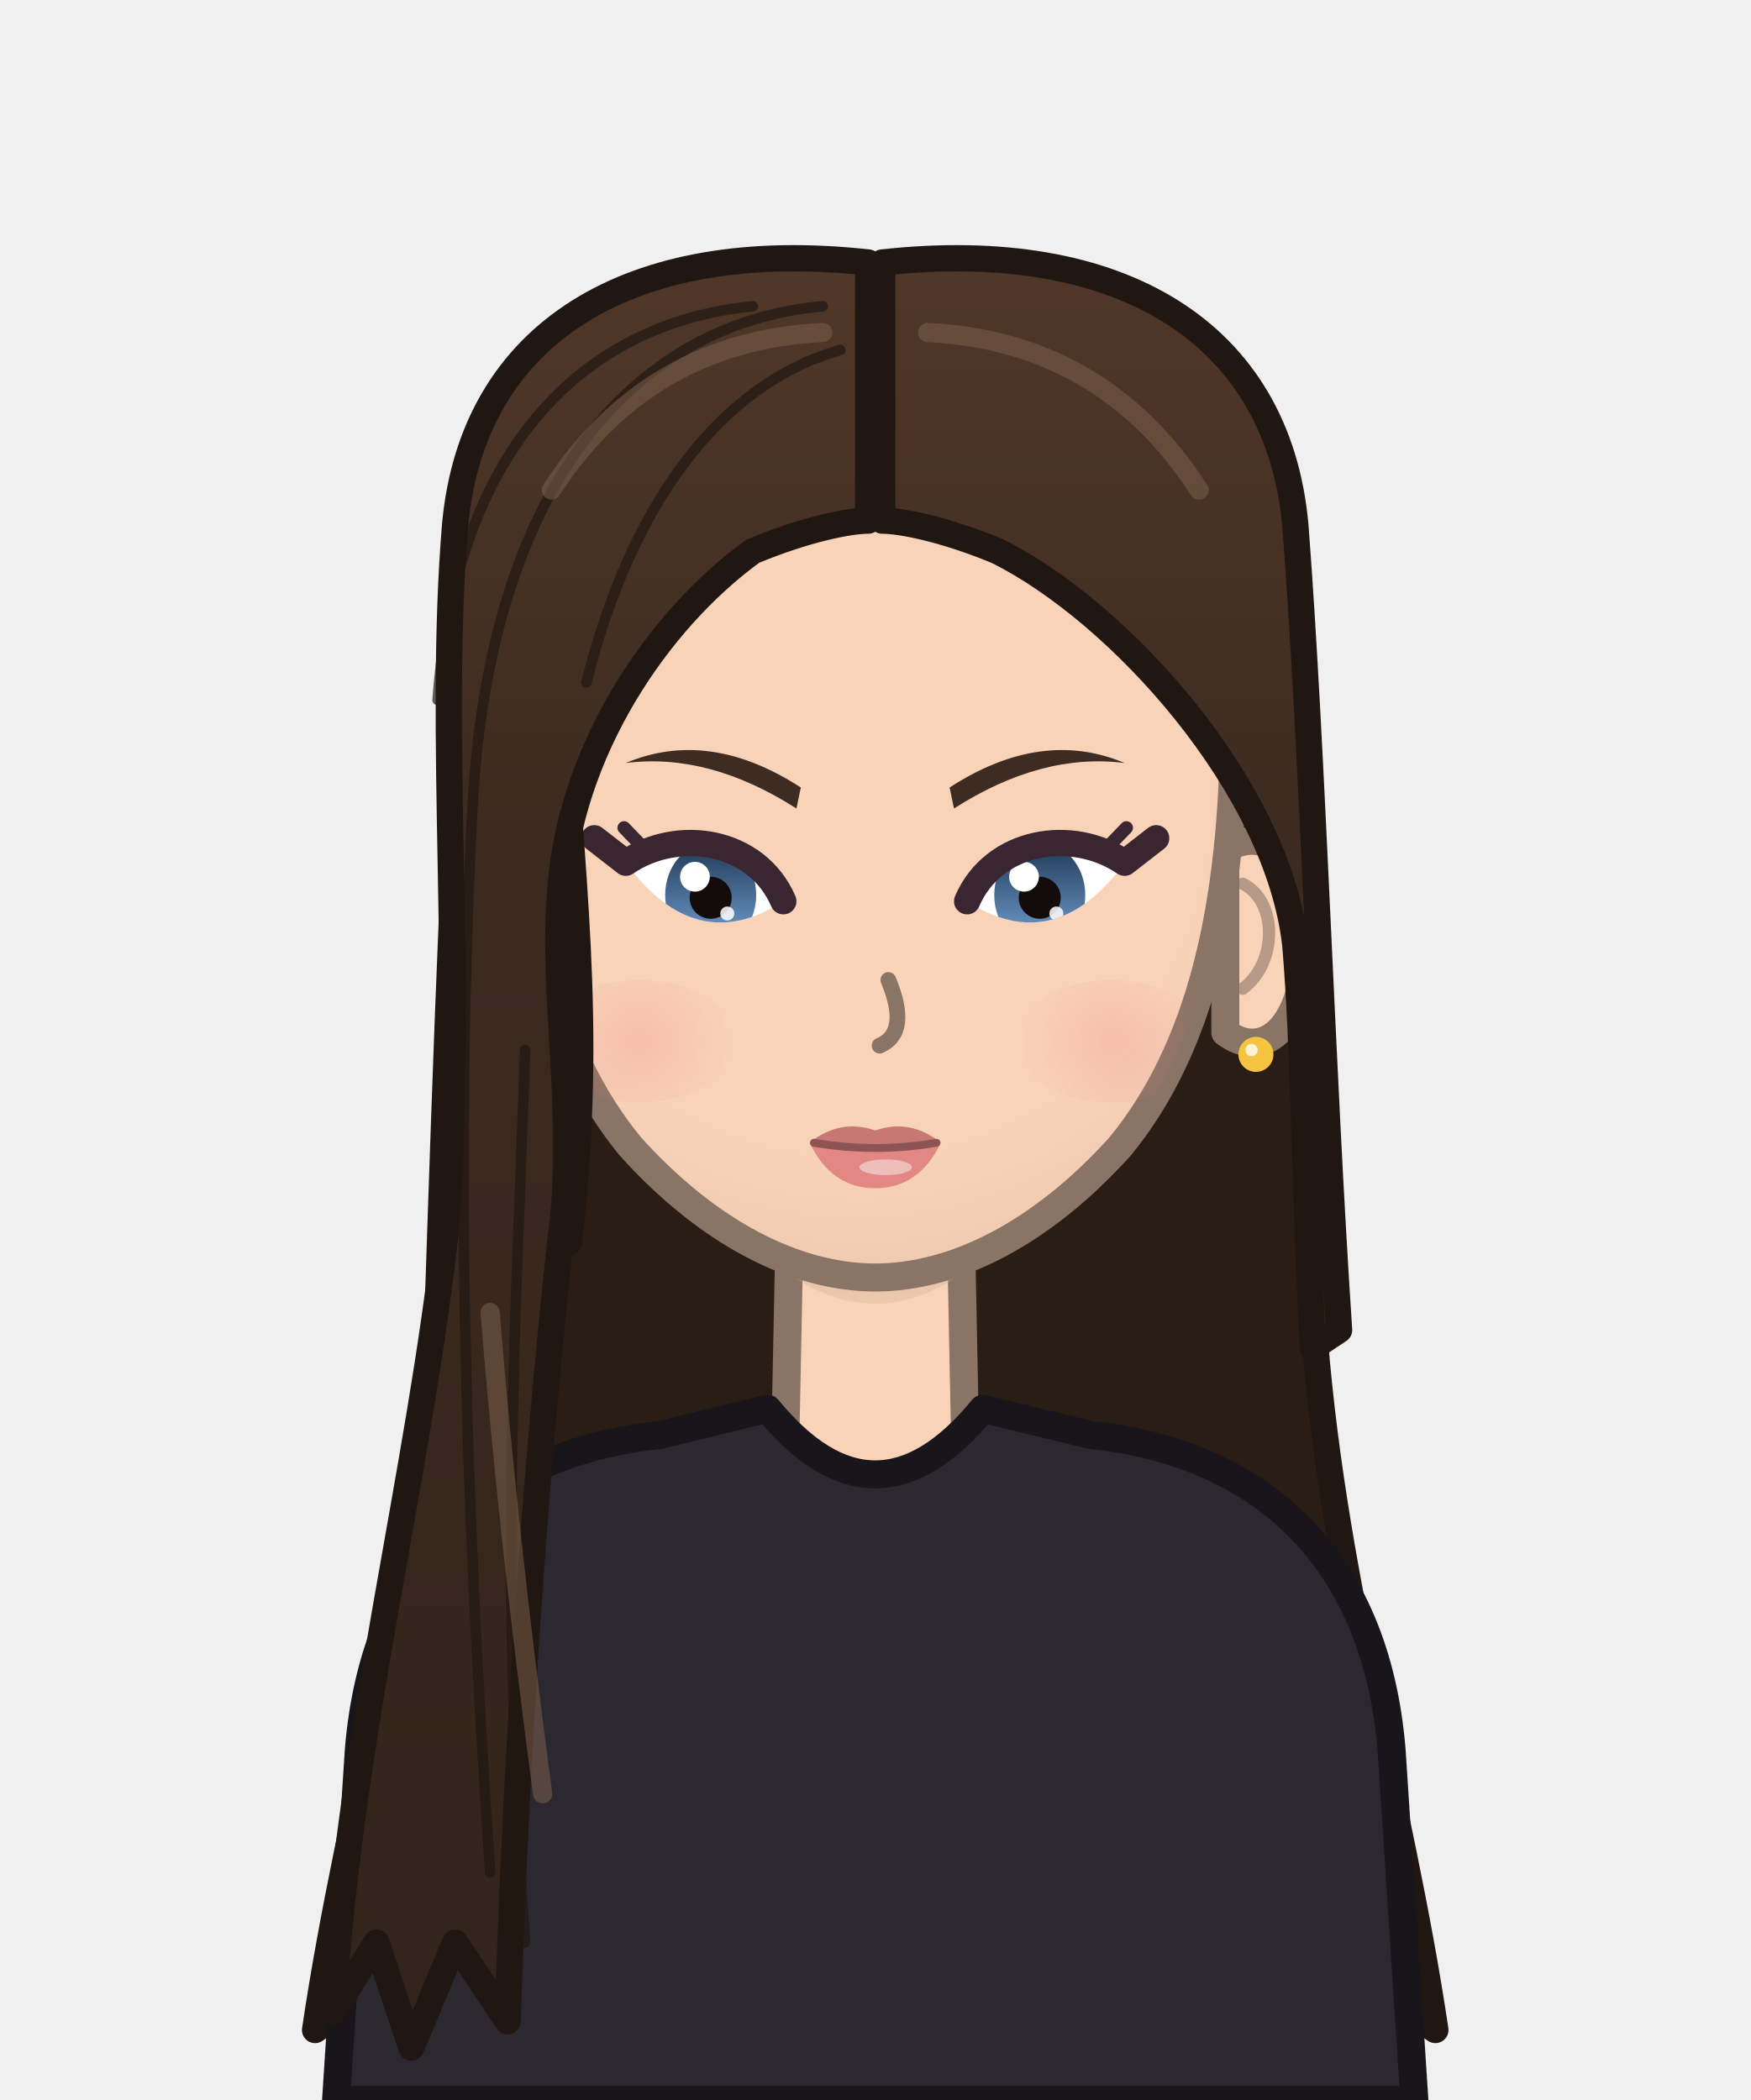
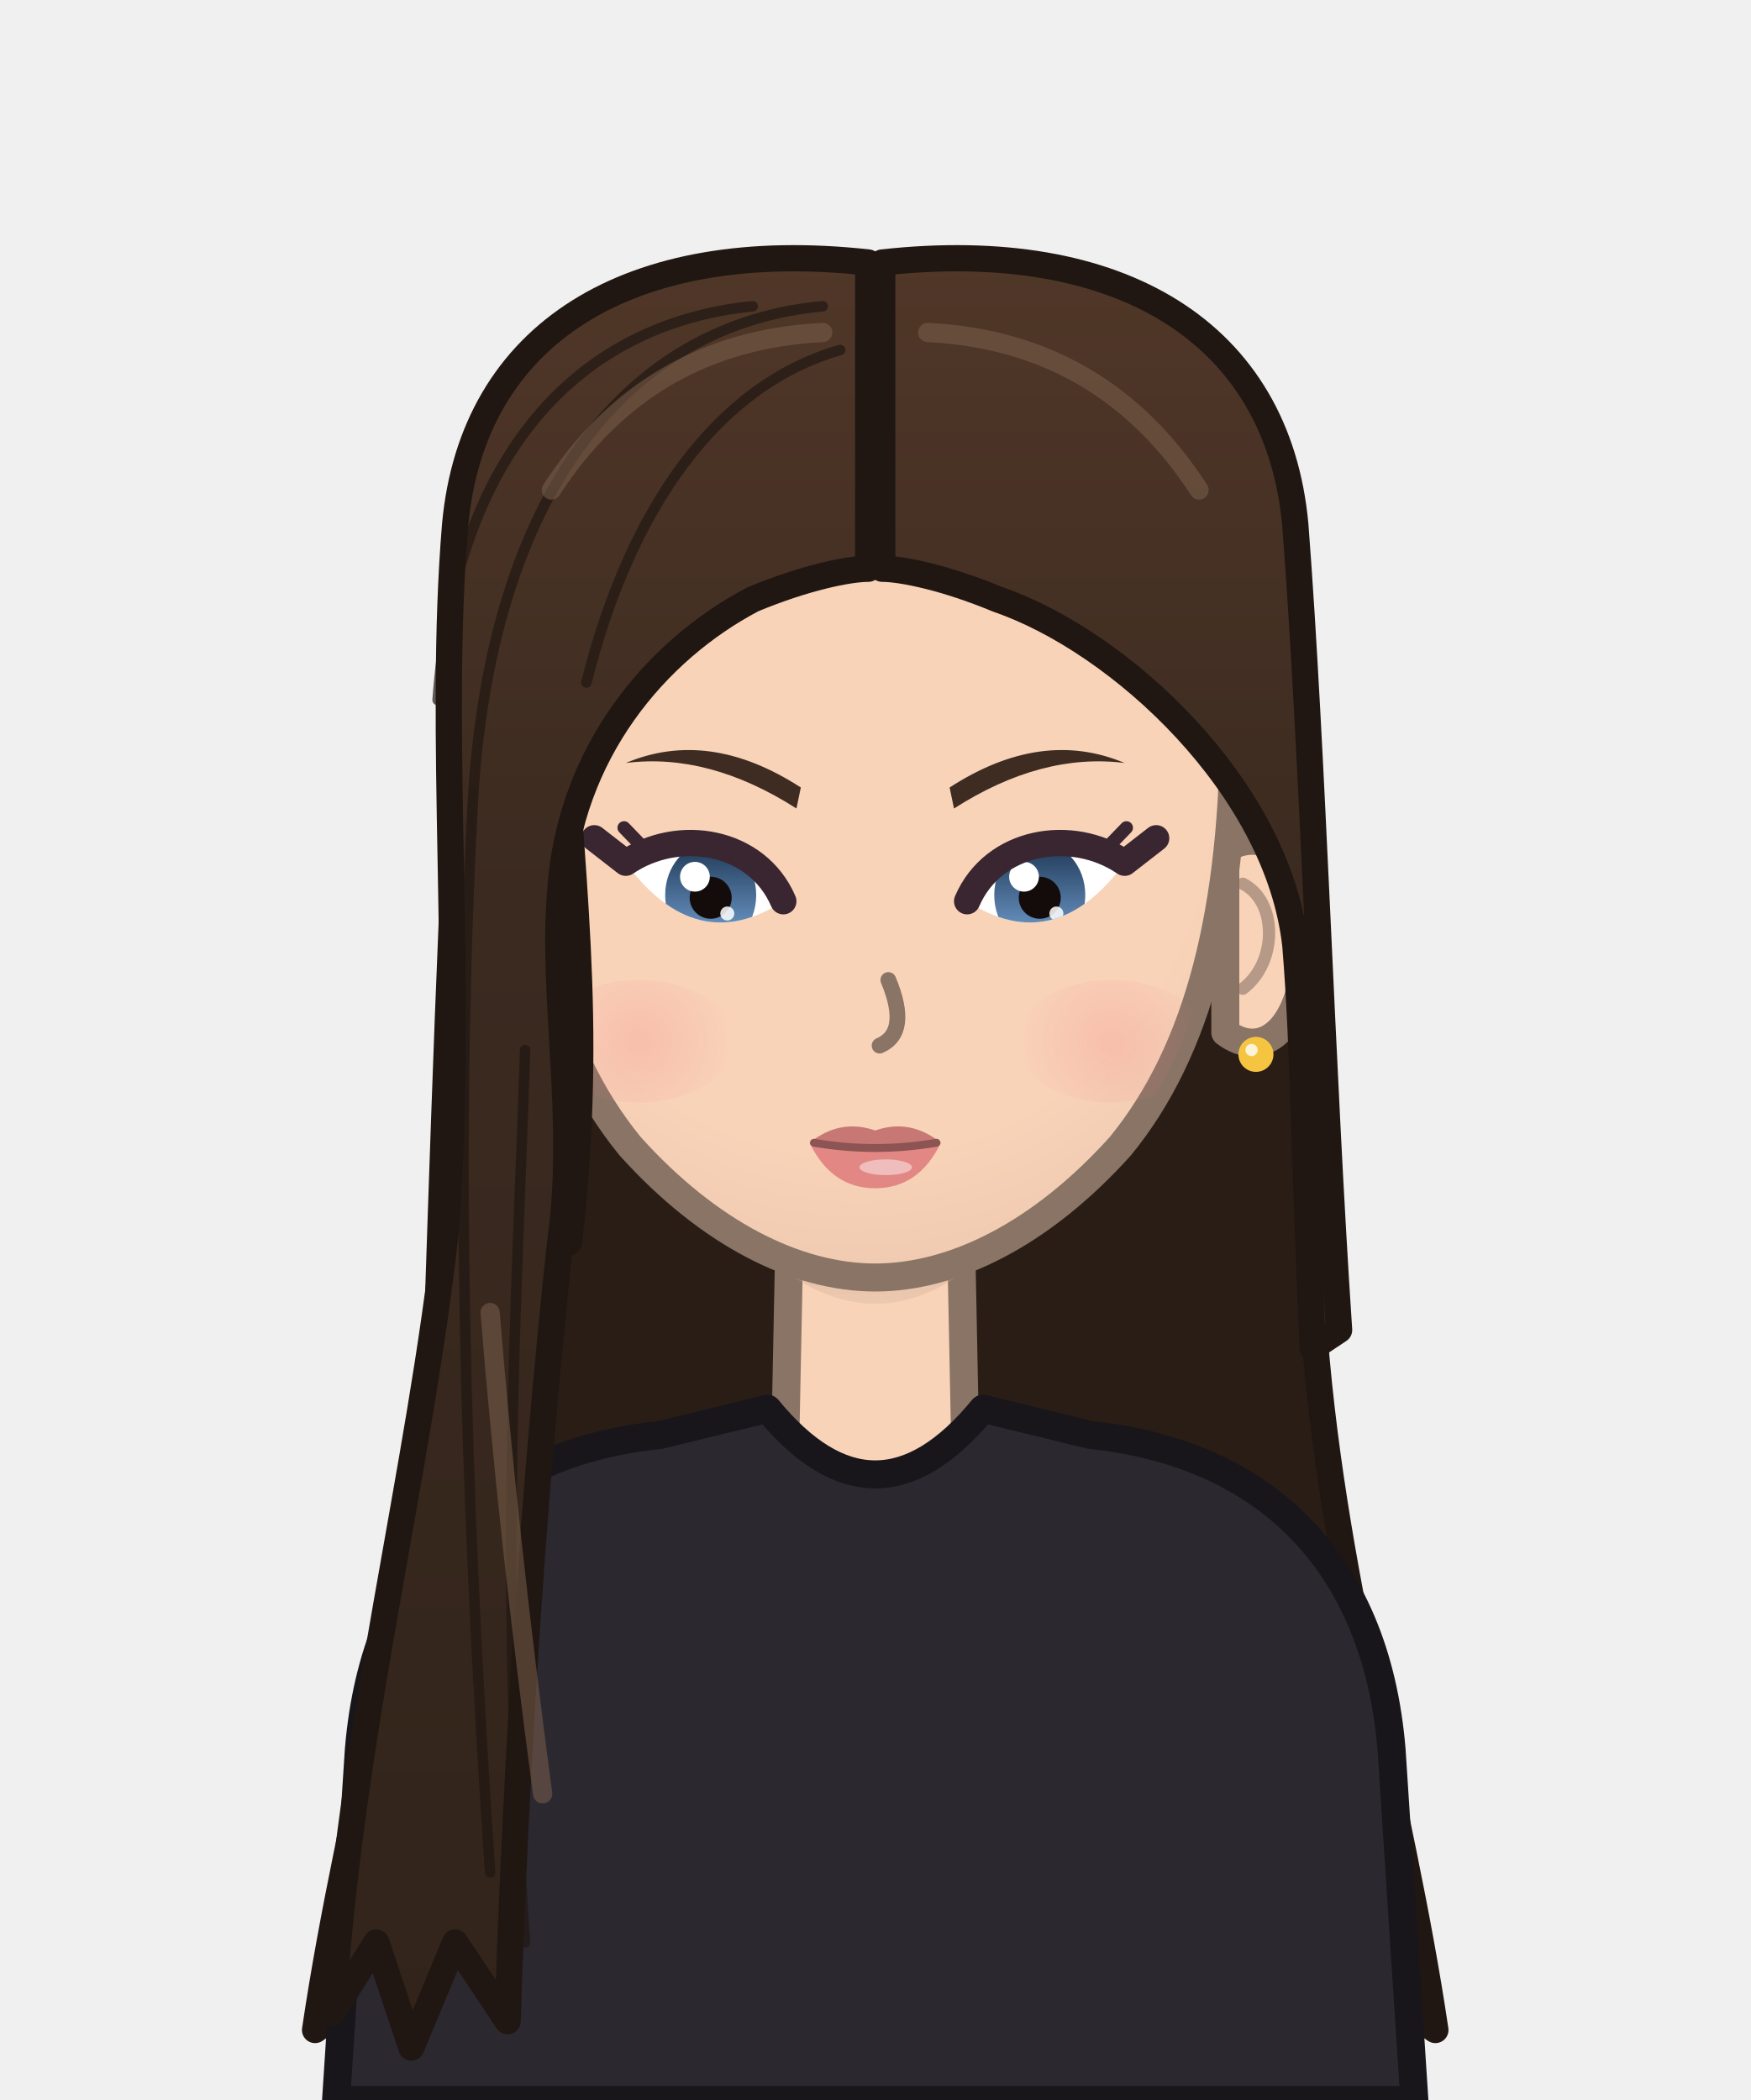
<svg xmlns="http://www.w3.org/2000/svg" viewBox="0 0 200 240" width="200" height="240">
  <defs>
    <linearGradient id="haarLang" gradientUnits="userSpaceOnUse" x1="0" y1="30" x2="0" y2="236">
      <stop offset="0" stop-color="#503728" stop-opacity="1" />
      <stop offset="0.35" stop-color="#3B2A20" stop-opacity="1" />
      <stop offset="1" stop-color="#32241B" stop-opacity="1" />
    </linearGradient>
    <clipPath id="halsClip">
      <path d="M90.5,126 L89.5,176 L110.5,176 L109.5,126 Z" />
    </clipPath>
    <linearGradient id="halsS" gradientUnits="userSpaceOnUse" x1="0" y1="132" x2="0" y2="156">
      <stop offset="0" stop-color="#C2A590" stop-opacity="0.8" />
      <stop offset="1" stop-color="#C2A590" stop-opacity="0" />
    </linearGradient>
    <radialGradient id="hautAn" gradientUnits="userSpaceOnUse" cx="98" cy="92" r="64">
      <stop offset="0.62" stop-color="#F9D3B8" stop-opacity="1" />
      <stop offset="1" stop-color="#E8C4AB" stop-opacity="1" />
    </radialGradient>
    <clipPath id="gesichtClip">
      <path d="M100,34 C123,34 141,50 141,82 C141,104 137,120 128,131 C119,141 109,146 100,146 C91,146 81,141 72,131 C63,120 59,104 59,82 C59,50 77,34 100,34 Z" />
    </clipPath>
    <radialGradient id="w-1" gradientUnits="userSpaceOnUse" cx="73" cy="119" r="11">
      <stop offset="0" stop-color="#F07C86" stop-opacity="0.24" />
      <stop offset="1" stop-color="#F07C86" stop-opacity="0" />
    </radialGradient>
    <radialGradient id="w1" gradientUnits="userSpaceOnUse" cx="127" cy="119" r="11">
      <stop offset="0" stop-color="#F07C86" stop-opacity="0.24" />
      <stop offset="1" stop-color="#F07C86" stop-opacity="0" />
    </radialGradient>
    <clipPath id="augeAn-1">
      <path d="M89.5,103 C86.5,96 77.5,94.5 71.5,98.6 Q79.5,109.5 89.5,103 Z" />
    </clipPath>
    <linearGradient id="augeAn-1i" gradientUnits="userSpaceOnUse" x1="0" y1="96" x2="0" y2="108">
      <stop offset="0" stop-color="#1C3451" stop-opacity="1" />
      <stop offset="1" stop-color="#74A2D4" stop-opacity="1" />
    </linearGradient>
    <clipPath id="augeAns-1">
      <path d="M89.5,103 C86.5,96 77.5,94.5 71.5,98.6 Q79.5,109.5 89.5,103 Z" />
    </clipPath>
    <clipPath id="augeAn1">
      <path d="M110.5,103 C113.5,96 122.5,94.5 128.5,98.6 Q120.5,109.5 110.5,103 Z" />
    </clipPath>
    <linearGradient id="augeAn1i" gradientUnits="userSpaceOnUse" x1="0" y1="96" x2="0" y2="108">
      <stop offset="0" stop-color="#1C3451" stop-opacity="1" />
      <stop offset="1" stop-color="#74A2D4" stop-opacity="1" />
    </linearGradient>
    <clipPath id="augeAns1">
      <path d="M110.5,103 C113.5,96 122.5,94.5 128.5,98.6 Q120.5,109.5 110.5,103 Z" />
    </clipPath>
  </defs>
  <g id="hair-back">
    <path d="M100,31 C76,31 56,40 54,62 C52,90 51,120 50,150 C48,180 40,205 36,232 L46,225 L53,236 L62,228 L74,234 L100,230 L126,234 L138,228 L147,236 L154,225 L164,232 C160,205 152,180 150,150 C149,120 148,90 146,62 C144,40 124,31 100,31 Z" fill="#291D16" stroke="#201712" stroke-width="3" stroke-linecap="round" stroke-linejoin="round" />
  </g>
  <g id="neck">
    <path d="M90.5,126 L89.5,176 L110.5,176 L109.5,126 Z" fill="#F9D3B8" stroke="#897465" stroke-width="3.2" stroke-linecap="round" stroke-linejoin="round" />
    <g clip-path="url(#halsClip)">
      <path d="M84,126 L116,126 L116,140 Q100,158 84,140 Z" fill="url(#halsS)" />
    </g>
  </g>
  <g id="torso-hint">
    <path d="M38.4,240 L41,200 C42.8,178 56,166 75.4,164 L87.7,161 Q100,176 112.3,161 L124.6,164 C144,166 157.2,178 159,200 L161.6,240 Z" fill="#2B2830" stroke="#18161A" stroke-width="3.2" stroke-linecap="round" stroke-linejoin="round" />
  </g>
  <g id="ears">
    <path d="M140,97 C147,93 151,103 149,111 C148,118 144,121 140,118 Z" fill="#F9D3B8" stroke="#897465" stroke-width="3.2" stroke-linecap="round" stroke-linejoin="round" />
    <path d="M142,101 C146,103 146,110 142,113" fill="none" stroke="#897465" stroke-width="1.4" stroke-linecap="round" stroke-linejoin="round" stroke-opacity="0.6" />
    <circle cx="143.5" cy="120.5" r="2" fill="#F5C542" />
    <circle cx="143" cy="120" r="0.7" fill="#FFFFFF" fill-opacity="0.8" />
  </g>
  <g id="face-shape">
    <path d="M100,34 C123,34 141,50 141,82 C141,104 137,120 128,131 C119,141 109,146 100,146 C91,146 81,141 72,131 C63,120 59,104 59,82 C59,50 77,34 100,34 Z" fill="url(#hautAn)" stroke="#897465" stroke-width="3.2" stroke-linejoin="round" />
  </g>
  <g id="shading">
    <g clip-path="url(#gesichtClip)">
      <ellipse cx="73" cy="119" rx="11" ry="7" fill="url(#w-1)" />
      <ellipse cx="127" cy="119" rx="11" ry="7" fill="url(#w1)" />
    </g>
  </g>
  <g id="jaw">

</g>
  <g id="eyes">
    <path d="M89.5,103 C86.5,96 77.5,94.5 71.5,98.6 Q79.5,109.5 89.5,103 Z" fill="#FFFFFF" />
    <g clip-path="url(#augeAn-1)">
      <ellipse cx="81.2" cy="102.3" rx="5.2" ry="6" fill="url(#augeAn-1i)" />
      <circle cx="81.2" cy="102.6" r="2.4" fill="#140C0A" />
      <circle cx="79.4" cy="100.2" r="1.7" fill="#FFFFFF" />
      <circle cx="83.1" cy="104.4" r="0.8" fill="#FFFFFF" fill-opacity="0.85" />
    </g>
    <path d="M89.5,103 C86.5,96 77.5,94.5 71.5,98.6 L67.9,95.8" fill="none" stroke="#3A2630" stroke-width="3" stroke-linecap="round" stroke-linejoin="round" />
    <path d="M74,97.4 L71.3,94.6" fill="none" stroke="#3A2630" stroke-width="1.5" stroke-linecap="round" stroke-linejoin="round" />
    <path d="M110.5,103 C113.5,96 122.5,94.5 128.5,98.6 Q120.5,109.5 110.5,103 Z" fill="#FFFFFF" />
    <g clip-path="url(#augeAn1)">
      <ellipse cx="118.8" cy="102.3" rx="5.2" ry="6" fill="url(#augeAn1i)" />
      <circle cx="118.8" cy="102.6" r="2.4" fill="#140C0A" />
      <circle cx="117" cy="100.2" r="1.7" fill="#FFFFFF" />
      <circle cx="120.7" cy="104.4" r="0.8" fill="#FFFFFF" fill-opacity="0.85" />
    </g>
    <path d="M110.5,103 C113.5,96 122.5,94.5 128.5,98.6 L132.1,95.8" fill="none" stroke="#3A2630" stroke-width="3" stroke-linecap="round" stroke-linejoin="round" />
    <path d="M126,97.4 L128.7,94.6" fill="none" stroke="#3A2630" stroke-width="1.5" stroke-linecap="round" stroke-linejoin="round" />
  </g>
  <g id="eyes-smile" display="none">
    <g clip-path="url(#augeAns-1)">
      <path d="M70,107.5 Q81.5,101 93,106.5 L93,116 L70,116 Z" fill="#F9D3B8" />
    </g>
    <path d="M73,106.5 Q81.5,102 90,106" fill="none" stroke="#A48B79" stroke-width="1.4" stroke-linecap="round" stroke-linejoin="round" stroke-opacity="0.55" />
    <g clip-path="url(#augeAns1)">
      <path d="M107,107.5 Q118.5,101 130,106.5 L130,116 L107,116 Z" fill="#F9D3B8" />
    </g>
    <path d="M110,106.5 Q118.5,102 127,106" fill="none" stroke="#A48B79" stroke-width="1.4" stroke-linecap="round" stroke-linejoin="round" stroke-opacity="0.55" />
  </g>
  <g id="brows">
    <path d="M91.5,90 Q81,83.2 71.5,87.2 Q81,86 91,92.4 Z" fill="#3E2C22" />
    <path d="M108.5,90 Q119,83.2 128.5,87.2 Q119,86 109,92.4 Z" fill="#3E2C22" />
  </g>
  <g id="nose">
    <path d="M101.5,112 Q104,118 100.5,119.5" fill="none" stroke="#897465" stroke-width="1.8" stroke-linecap="round" stroke-linejoin="round" />
  </g>
  <g id="mouth-neutral">
    <path d="M92.5,130.6 Q96,127.8 100,129.2 Q104,127.8 107.5,130.6 Q100,131.6 92.5,130.6 Z" fill="#C77774" />
    <path d="M92.5,130.6 Q100,131.6 107.5,130.6 Q105,135.8 100,135.8 Q95,135.8 92.5,130.6 Z" fill="#E28784" />
    <path d="M93,130.6 Q100,131.8 107,130.6" fill="none" stroke="#8C5452" stroke-width="0.9" stroke-linecap="round" stroke-linejoin="round" />
    <ellipse cx="101.2" cy="133.4" rx="3" ry="0.9" fill="#FFFFFF" fill-opacity="0.45" />
  </g>
  <g id="mouth-smile" display="none">
    <path d="M92,129.5 Q96,127.4 100,128.6 Q104,127.4 108,129.5 Q100,132.8 92,129.5 Z" fill="#C77774" />
    <path d="M92,129.5 Q100,132.8 108,129.5 Q105.5,135.6 100,135.6 Q94.5,135.6 92,129.5 Z" fill="#E28784" />
    <path d="M91.5,129.3 Q100,133.4 108.5,129.3" fill="none" stroke="#8C5452" stroke-width="1.3" stroke-linecap="round" stroke-linejoin="round" />
    <path d="M90.5,128 Q91,129.5 92.2,129.8" fill="none" stroke="#8C5452" stroke-width="1" stroke-linecap="round" stroke-linejoin="round" />
    <path d="M109.5,128 Q109,129.5 107.8,129.8" fill="none" stroke="#8C5452" stroke-width="1" stroke-linecap="round" stroke-linejoin="round" />
  </g>
  <g id="hair-front">
    <path d="M58.5,70 C57.5,96 62.5,118 65,142 C68,116 65,100 64,76 Z" fill="#3B2A20" stroke="#201712" stroke-width="3" stroke-linejoin="round" />
-     <path d="M99.2,30 C72,27 54,38 52,60 C50,84 53,112 51,140 C48,168 40,198 38,230 L43,222 L47,234 L52,222 L58,231 C59,200 61,170 64,142 C66,128 63,114 64,102 C65,86 75,71 86,63 C92,60.5 97,59.5 99.2,59.5 Z" fill="url(#haarLang)" stroke="#201712" stroke-width="3" stroke-linejoin="round" />
-     <path d="M100.8,30 C128,27 146,38 148,60 C150,86 151,122 153,152 L150,154 C149,134 149,120 148,108 C146,90 128,70 114,63 C108,60.5 103,59.5 100.8,59.5 Z" fill="url(#haarLang)" stroke="#201712" stroke-width="3" stroke-linejoin="round" />
+     <path d="M99.2,30 C72,27 54,38 52,60 C50,84 53,112 51,140 C48,168 40,198 38,230 L43,222 L47,234 L52,222 L58,231 C59,200 61,170 64,142 C66,128 63,114 64,102 C65,86 75,74.3 86,68.5 C92,66 97,65 99.2,65 Z" fill="url(#haarLang)" stroke="#201712" stroke-width="3" stroke-linejoin="round" />
+     <path d="M100.8,30 C128,27 146,38 148,60 C150,86 151,122 153,152 L150,154 C149,134 149,120 148,108 C146,90 128,73.3 114,68.5 C108,66 103,65 100.8,65 Z" fill="url(#haarLang)" stroke="#201712" stroke-width="3" stroke-linejoin="round" />
    <path d="M94,35 C72,37 56,56 54,92 C52,130 53,170 56,214" fill="none" stroke="#201712" stroke-width="1.2" stroke-linecap="round" stroke-linejoin="round" stroke-opacity="0.7" />
    <path d="M86,35 C66,37 52,52 50,80" fill="none" stroke="#201712" stroke-width="1.2" stroke-linecap="round" stroke-linejoin="round" stroke-opacity="0.7" />
    <path d="M60,120 C59,150 57,180 60,222" fill="none" stroke="#201712" stroke-width="1.2" stroke-linecap="round" stroke-linejoin="round" stroke-opacity="0.7" />
    <path d="M96,40 C82,44 72,58 67,78" fill="none" stroke="#201712" stroke-width="1.2" stroke-linecap="round" stroke-linejoin="round" stroke-opacity="0.7" />
    <path d="M94,38 Q74,39 63,56" fill="none" stroke="#7B5F4B" stroke-width="2.2" stroke-linecap="round" stroke-linejoin="round" stroke-opacity="0.55" />
    <path d="M106,38 Q126,39 137,56" fill="none" stroke="#7B5F4B" stroke-width="2.2" stroke-linecap="round" stroke-linejoin="round" stroke-opacity="0.55" />
    <path d="M56,150 Q58,175 62,205" fill="none" stroke="#7B5F4B" stroke-width="2.2" stroke-linecap="round" stroke-linejoin="round" stroke-opacity="0.55" />
  </g>
</svg>
